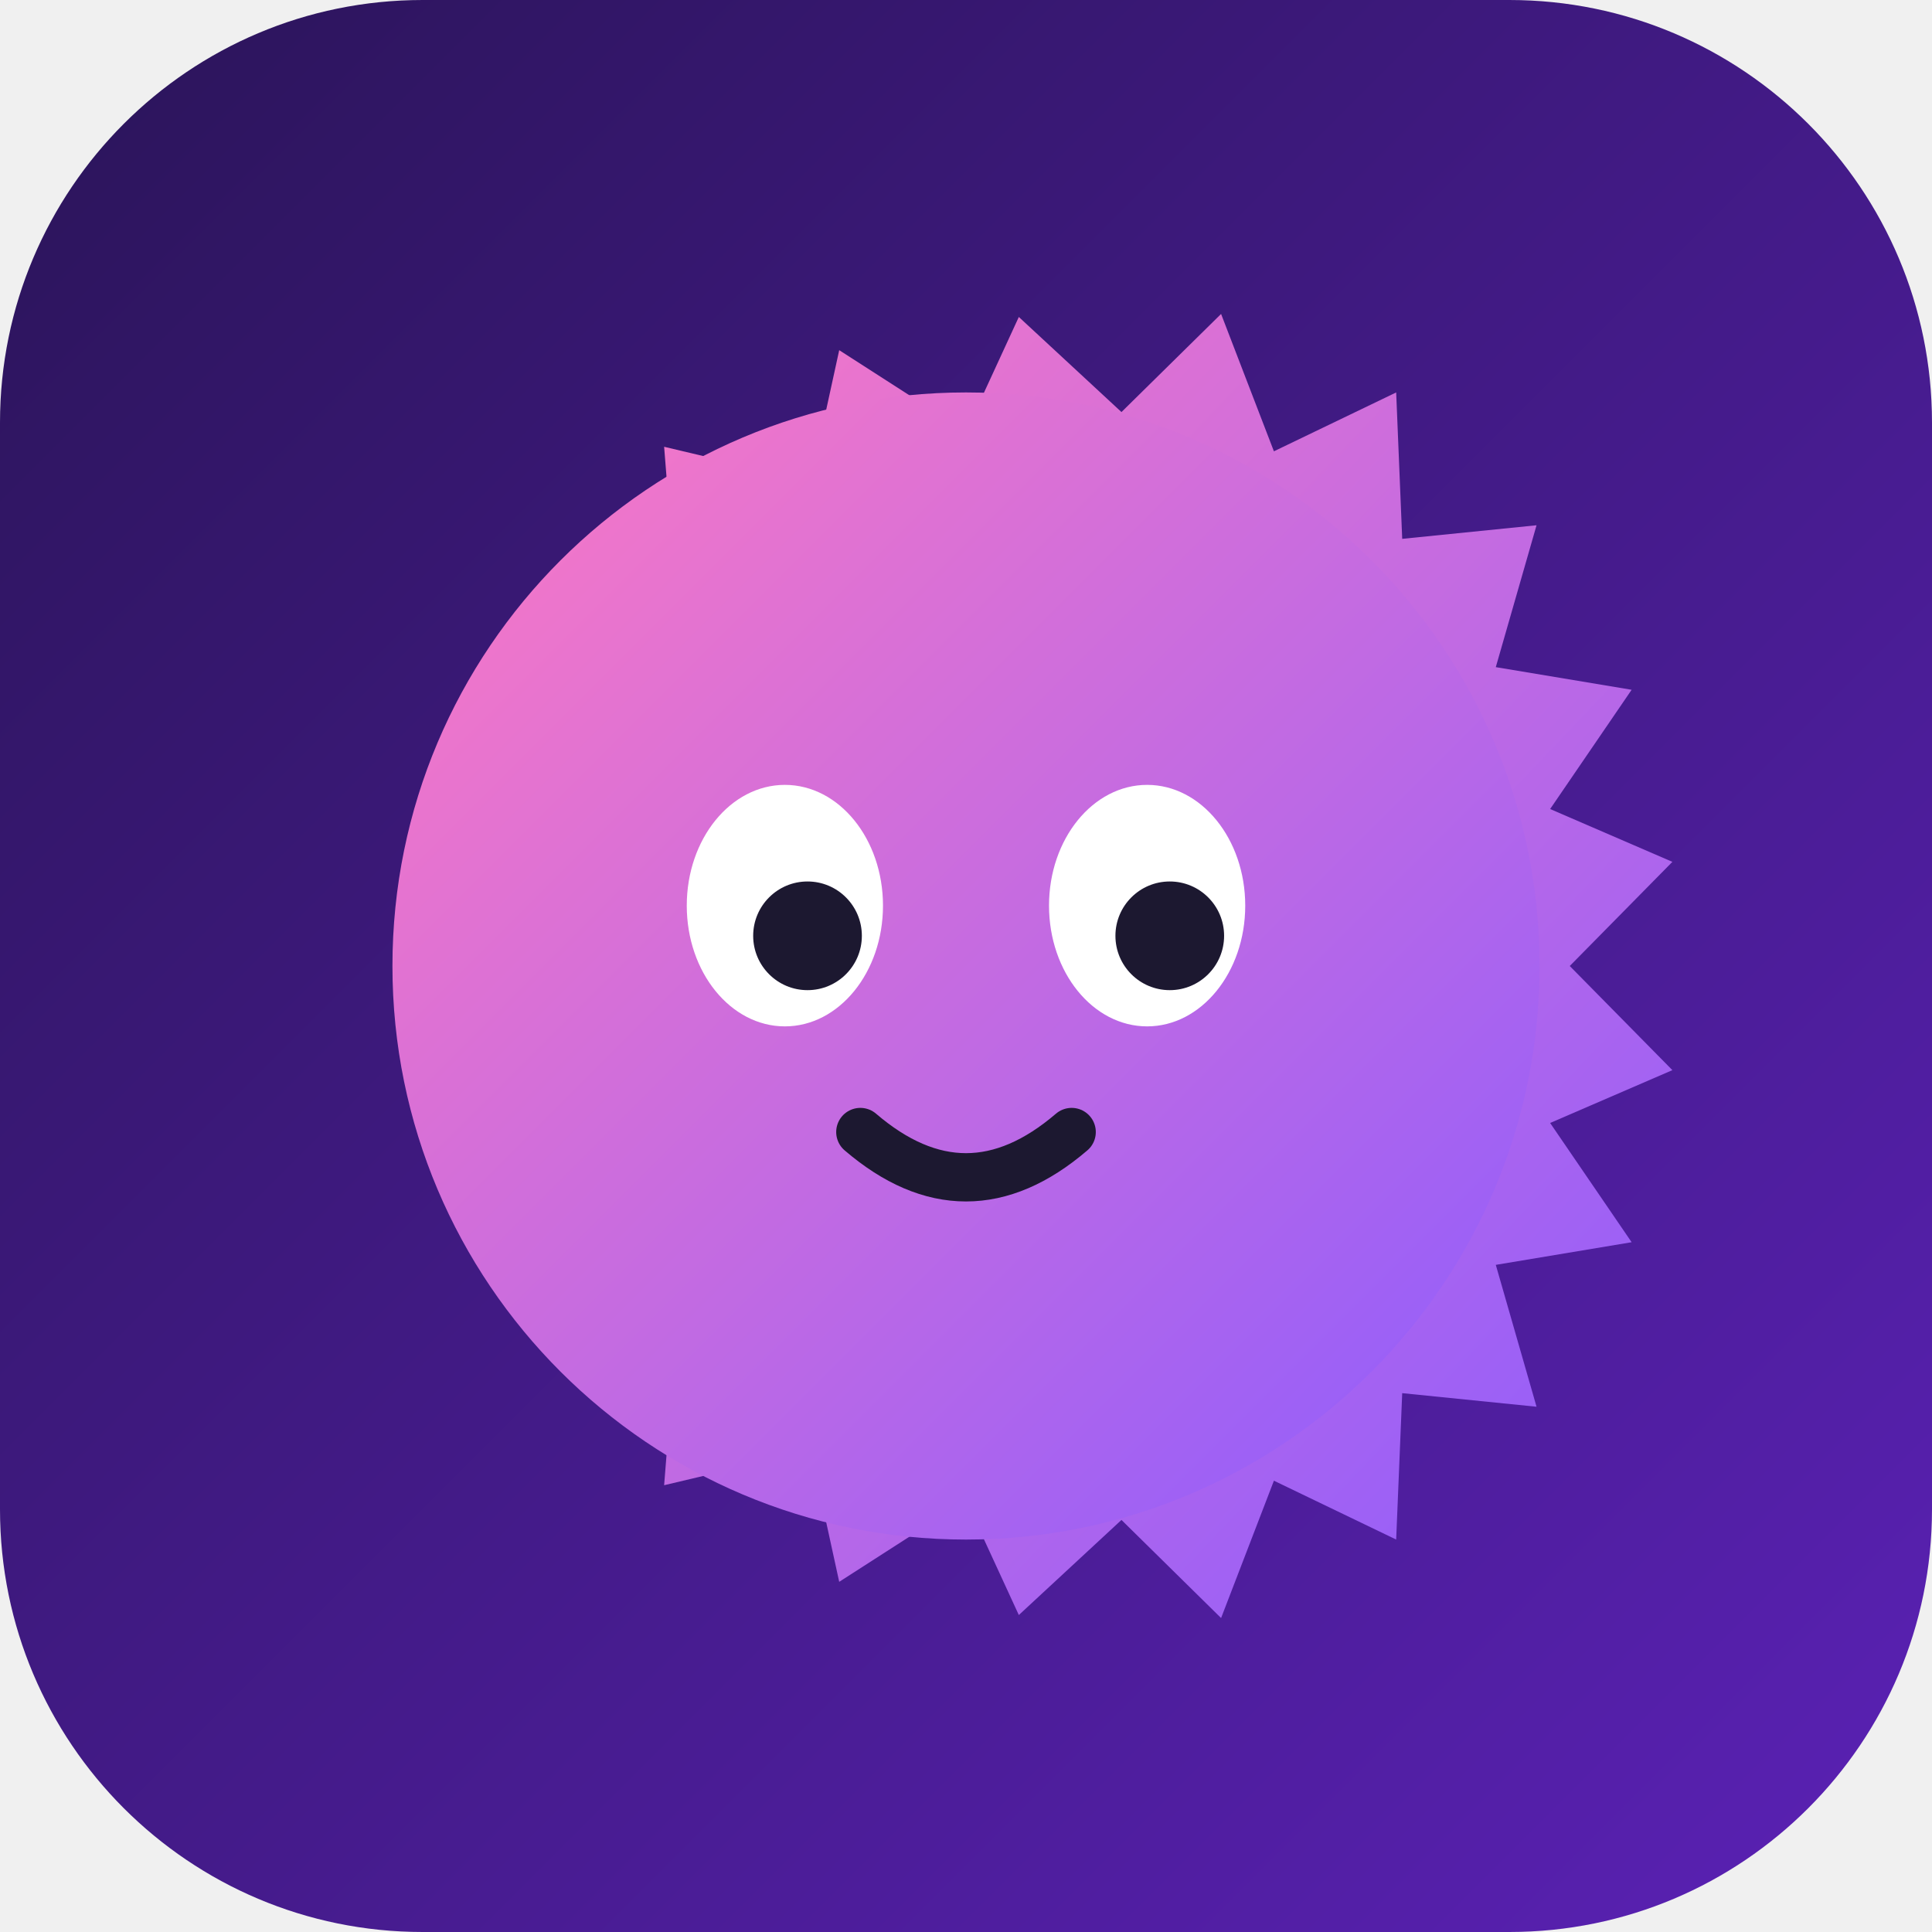
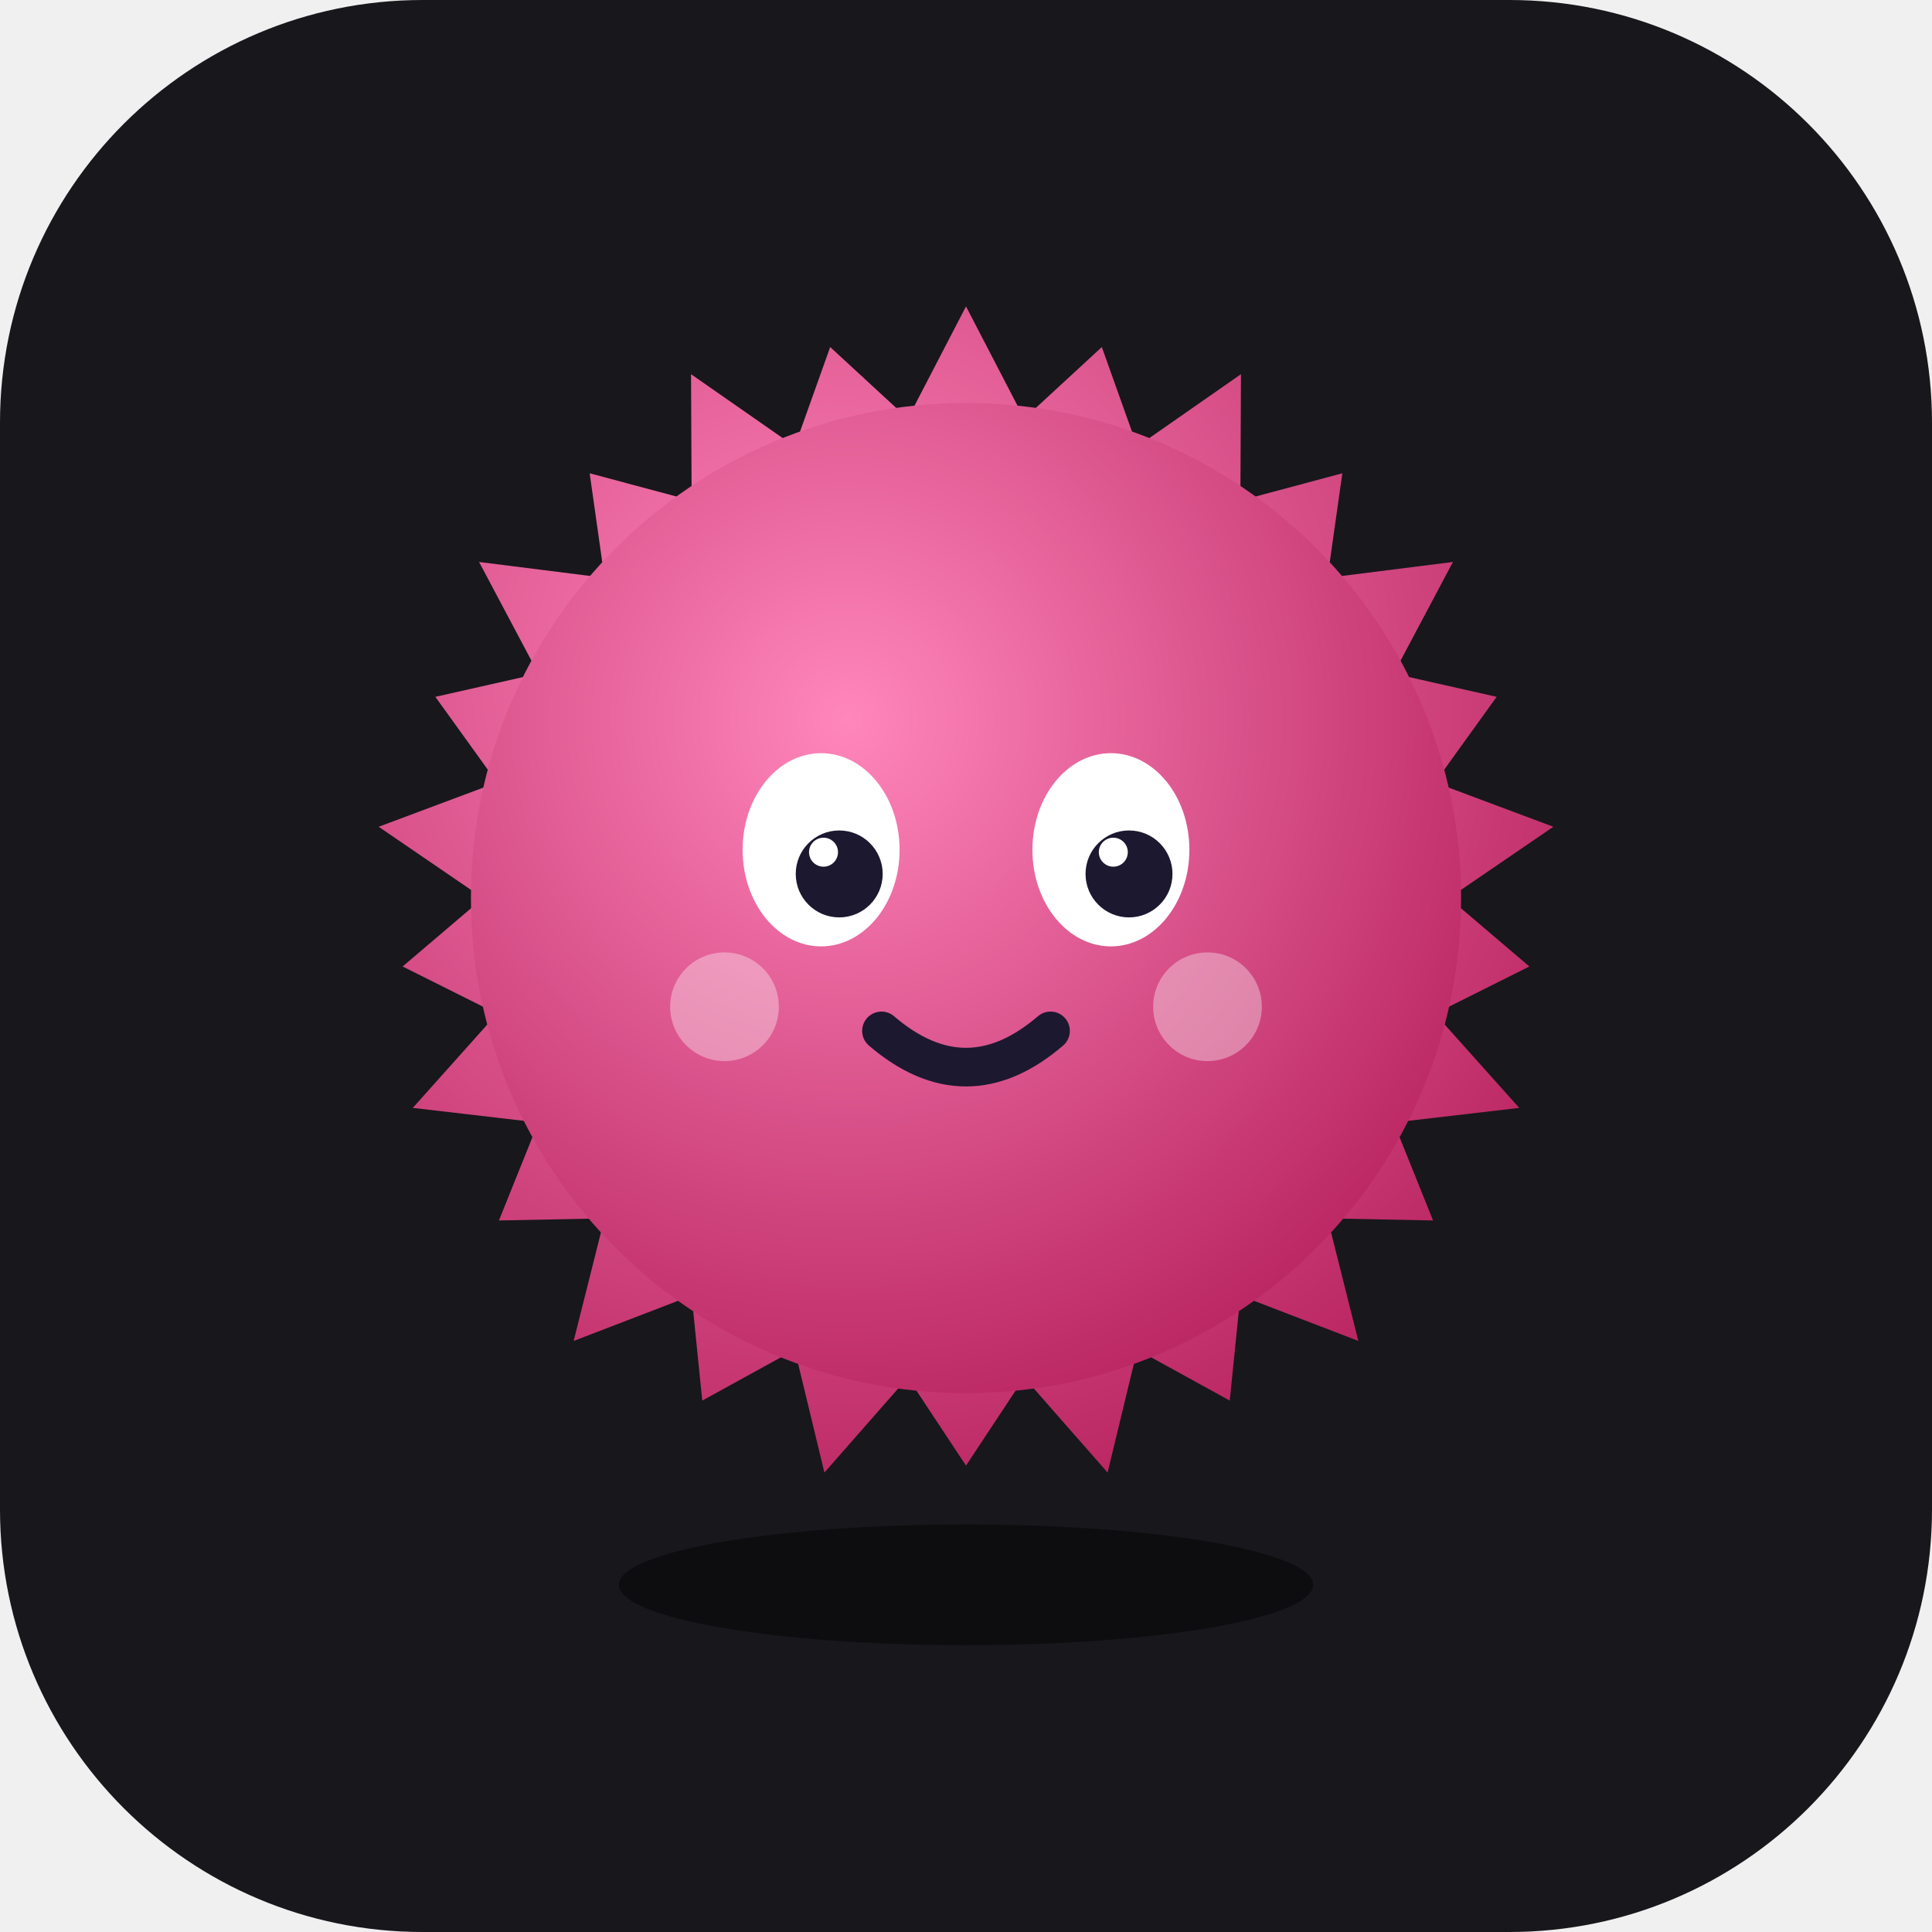
<svg xmlns="http://www.w3.org/2000/svg" viewBox="0 0 512 512">
-   <defs>
-     <linearGradient id="bg" x1="0" y1="0" x2="1" y2="1">
-       <stop offset="0" stop-color="#2a1458" />
-       <stop offset="1" stop-color="#5b21b6" />
-     </linearGradient>
-     <linearGradient id="f" x1="0" y1="0" x2="1" y2="1">
-       <stop offset="0" stop-color="#ff7ac2" />
-       <stop offset="1" stop-color="#8b5cff" />
-     </linearGradient>
-   </defs>
-   <rect width="512" height="512" rx="112" fill="url(#bg)" />
-   <g transform="translate(56 56) scale(4)">
-     <polygon fill="url(#f)" points="90,50 96.8,56.9 88.7,60.4 94.1,68.3 85.1,69.8 87.8,79.2 78.9,78.3 78.5,88 70.4,84.1 66.9,93.2 60.3,86.7 53.5,93 50,85.4 41.6,90.8 39.7,82.1 30,84.4 30.7,75.6 21.3,74.6 25.2,66.6 16.6,62.4 23,55.8 15.3,50 23,44.2 16.6,37.6 25.2,33.4 21.3,25.4 30.7,24.4 30,15.6 39.7,17.9 41.6,9.2 50,14.6 53.5,7 60.3,13.3 66.9,6.8 70.4,15.9 78.5,12 78.9,21.7 87.8,20.8 85.1,30.2 94.1,31.7 88.7,39.6 96.8,43.1" />
-     <circle cx="50" cy="50" r="38" fill="url(#f)" />
+   <rect width="512" height="512" rx="112" fill="#18171c" />
+   <ellipse cx="256" cy="420" rx="92" ry="16" fill="#000" opacity="0.45" />
+   <svg x="96" y="78" width="320" height="320" viewBox="0 0 100 100">
+     <defs>
+       <radialGradient id="ic" cx="0.38" cy="0.32" r="0.75">
+         <stop offset="0" stop-color="#ff86bb" />
+         <stop offset="1" stop-color="#b8235f" />
+       </radialGradient>
+     </defs>
+     <polygon points="90,50 96.657,55.665 88.838,59.573 95.816,67.376 85.418,68.589 88.68,76.699 79.94,76.525 82.493,86.677 72.723,82.919 71.842,91.616 64.184,87.401 61.726,97.576 54.821,89.708 50,97 45.179,89.708 38.274,97.576 35.816,87.401 28.158,91.616 27.277,82.919 17.507,86.677 20.06,76.525 11.32,76.699 14.582,68.589 4.184,67.376 11.162,59.573 3.343,55.665 10,50 1.357,44.094 11.162,40.427 6.054,33.334 14.582,31.411 9.674,22.165 20.06,23.475 18.833,14.82 27.277,17.081 27.229,6.613 35.816,12.599 38.752,4.366 45.179,10.292 50,1 54.821,10.292 61.248,4.366 64.184,12.599 72.771,6.613 72.723,17.081 81.167,14.82 79.94,23.475 90.326,22.165 85.418,31.411 93.946,33.334 88.838,40.427 98.643,44.094" fill="url(#ic)" />
+     <circle cx="50" cy="50" r="41" fill="url(#ic)" />
    <ellipse cx="38" cy="46" rx="6.5" ry="8" fill="#fff" />
+     <circle cx="39.5" cy="48" r="3.6" fill="#1c1830" />
+     <circle cx="38.2" cy="46.2" r="1.2" fill="#fff" />
    <ellipse cx="62" cy="46" rx="6.5" ry="8" fill="#fff" />
-     <circle cx="39.5" cy="48" r="3.6" fill="#1c1830" />
    <circle cx="63.5" cy="48" r="3.6" fill="#1c1830" />
-     <path d="M43 61q7 6 14 0" stroke="#1c1830" stroke-width="3.2" fill="none" stroke-linecap="round" />
-   </g>
+     <circle cx="62.2" cy="46.2" r="1.2" fill="#fff" />
+     <path d="M43 61q7 6 14 0" stroke="#1c1830" stroke-width="3.2" fill="none" stroke-linecap="round" stroke-linejoin="round" />
+     <circle cx="30" cy="59" r="4.5" fill="#fff" opacity=".35" />
+     <circle cx="70" cy="59" r="4.5" fill="#fff" opacity=".35" />
+   </svg>
</svg>
